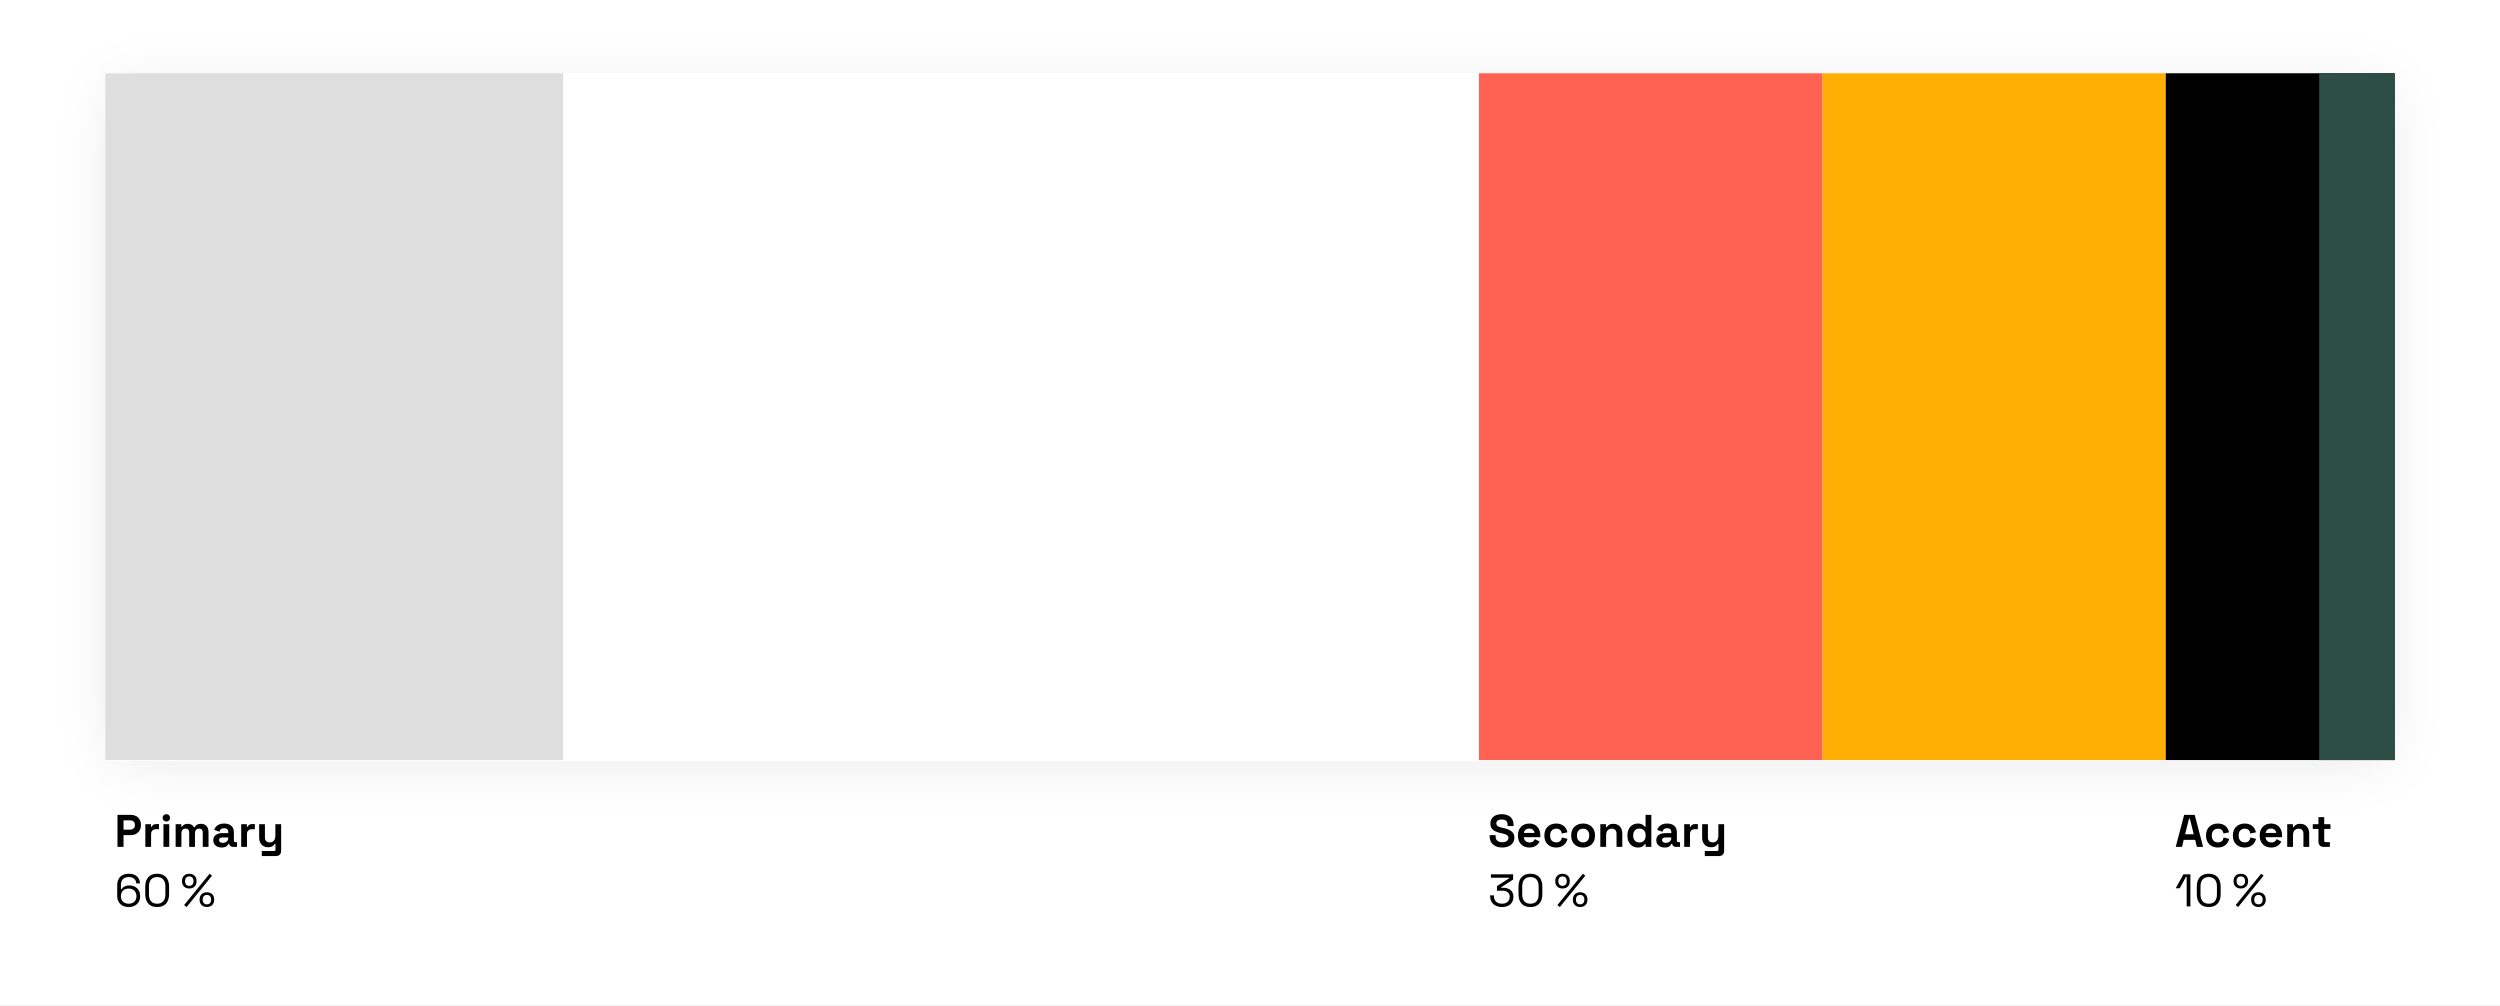
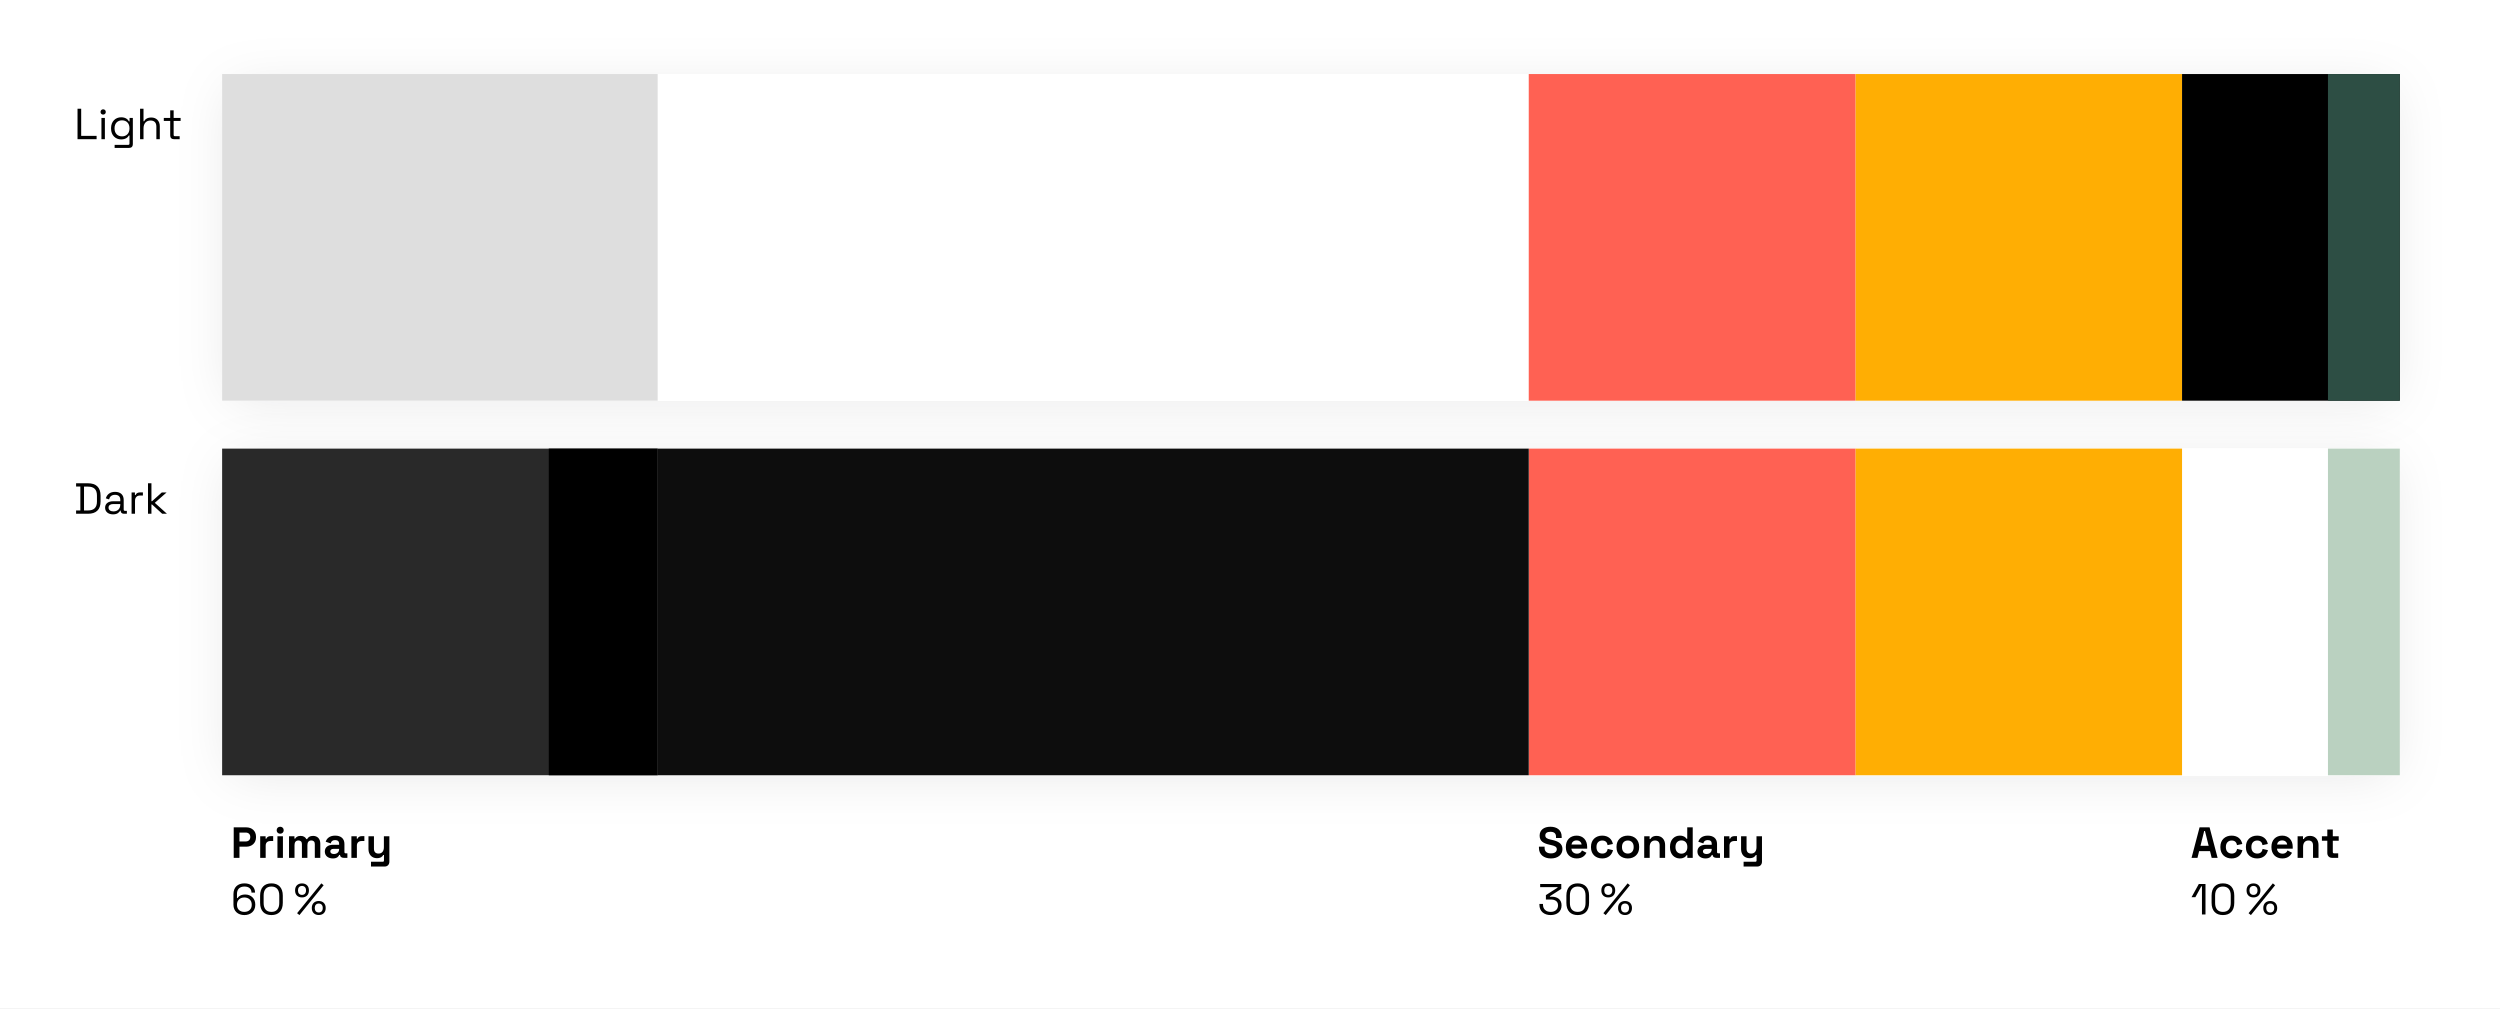
- <svg xmlns="http://www.w3.org/2000/svg" width="1092" height="439" fill="none">
-   <path fill="#fff" d="M0 0h1092v439H0z" />
+ <svg xmlns="http://www.w3.org/2000/svg" width="1148" height="463" fill="none">
+   <path fill="#fff" d="M0 0h1148v463H0z" />
  <g filter="url(#a)">
-     <path fill="#fff" d="M46 32h1000v300H46z" />
+     <path fill="#fff" d="M102 34h1000v150H102z" />
  </g>
-   <path fill="#FFAE03" d="M946 32v300H796V32z" />
-   <path fill="#FF6153" d="M796 32v300H646V32z" />
-   <path fill="#DEDEDE" d="M46 32h200v300H46z" />
-   <path fill="#000" d="M946 32h100v300H946z" />
-   <path fill="#2D4E44" d="M1046 32v300h-33V32z" />
+   <g filter="url(#b)">
+     <path fill="#fff" d="M102 206h1000v150H102z" />
+   </g>
+   <path fill="#FFAE03" d="M1002 34v150H852V34zM1002 206v150H852V206z" />
+   <path fill="#FF6153" d="M852 34v150H702V34zM852 206v150H702V206z" />
+   <path fill="#DEDEDE" d="M102 34h200v150H102z" />
+   <path fill="#292929" d="M102 206h200v150H102z" />
+   <path fill="#000" d="M1002 34h100v150h-100zM252 206h50v150h-50z" />
+   <path fill="#0D0D0D" d="M302 206h400v150H302z" />
+   <path fill="#2D4E44" d="M1102 34v150h-33V34z" />
+   <path fill="#BAD1C0" d="M1102 206v150h-33V206z" />
  <text xml:space="preserve" fill="#000" font-family="'Space Grotesk'" font-size="20" font-weight="bold" letter-spacing="0em" style="white-space:pre">
-     <tspan x="111.875" y="369.92"> +     <tspan x="167.875" y="393.92"> </tspan>
  </text>
-   <path d="M56.2 396.2c2.88 0 5.02-1.8 5.02-4.64v-.24c0-2.8-2.06-4.56-4.58-4.56-2 0-3.06.82-3.54 1.62h-.28v-1.94c0-2.08 1.24-3.34 3.44-3.34 2.14 0 3.22 1.14 3.22 2.78h1.64c0-2.46-1.76-4.24-4.86-4.24-3.12 0-5.06 1.82-5.06 4.96v4.88c0 2.92 2.1 4.72 5 4.72m0-1.46c-2.02 0-3.38-1.22-3.38-3.2v-.16c0-1.98 1.38-3.26 3.38-3.26s3.4 1.28 3.4 3.26v.16c0 1.98-1.38 3.2-3.4 3.2m12.44 1.46c3.2 0 5.22-1.88 5.22-5.64v-3.28c0-3.72-2.02-5.64-5.22-5.64-3.18 0-5.2 1.92-5.2 5.64v3.28c0 3.76 2.02 5.64 5.2 5.64m0-1.46c-2.38 0-3.58-1.5-3.58-4.1v-3.46c0-2.56 1.24-4.08 3.58-4.08s3.6 1.5 3.6 4.08v3.46c0 2.58-1.2 4.1-3.6 4.1m12.86 1.46 11.12-13.7-1.06-.86-11.14 13.7zm1.18-8.1c1.92 0 3.18-1.22 3.18-3.16v-.12c0-1.94-1.26-3.16-3.18-3.16-1.94 0-3.18 1.22-3.18 3.16v.12c0 1.94 1.24 3.16 3.18 3.16m0-1.16c-1.14 0-1.84-.78-1.84-1.94v-.24c0-1.16.7-1.94 1.84-1.94 1.12 0 1.84.78 1.84 1.94v.24c0 1.16-.72 1.94-1.84 1.94m7.7 9.24c1.92 0 3.18-1.22 3.18-3.16v-.12c0-1.94-1.28-3.16-3.18-3.16-1.94 0-3.2 1.22-3.2 3.16v.12c0 1.94 1.26 3.16 3.2 3.16m0-1.16c-1.14 0-1.84-.78-1.84-1.94v-.24c0-1.16.7-1.94 1.84-1.94 1.12 0 1.82.78 1.82 1.94v.24c0 1.16-.7 1.94-1.82 1.94" aria-label="60 %" style="font-size:20px;font-family:&quot;Space Grotesk&quot;;letter-spacing:0;white-space:pre;fill:#000" />
-   <path d="M51.32 369.92h2.64v-5.12h3.12c2.56 0 4.48-1.68 4.48-4.3v-.28c0-2.62-1.84-4.3-4.48-4.3h-5.76zm2.64-7.52v-4.08h2.86c1.26 0 2.1.74 2.1 1.94v.2c0 1.2-.86 1.94-2.1 1.94zm9.52 7.52H66v-5.64c0-1.4.92-2.08 2.2-2.08h1.24v-2.24h-1.2c-.92 0-1.64.36-1.92 1.16h-.36V360h-2.48zm9.18-11.08c.92 0 1.62-.64 1.62-1.6s-.7-1.6-1.62-1.6-1.62.64-1.62 1.6.7 1.6 1.62 1.6m-1.26 11.08h2.52V360H71.4Zm5.32 0h2.52v-5.86c0-1.36.64-2.12 1.8-2.12 1 0 1.6.56 1.6 1.64v6.34h2.52v-5.86c0-1.36.64-2.12 1.8-2.12 1 0 1.6.56 1.6 1.64v6.34h2.52v-6.52c0-2.4-1.48-3.56-3.32-3.56-1.52 0-2.28.64-2.72 1.48h-.36c-.46-.88-1.26-1.48-2.68-1.48-1.32 0-2.1.58-2.44 1.24h-.36V360h-2.48zm20.16.28c2.08 0 2.7-1.12 2.88-1.62h.38v.02c0 .8.72 1.32 1.7 1.32h1.68v-2.08h-.8c-.36 0-.56-.2-.56-.6v-3.7c0-2.48-1.64-3.82-4.24-3.82-2.58 0-3.88 1.3-4.36 2.8l2.32.78c.18-.9.74-1.54 2-1.54 1.28 0 1.84.68 1.84 1.6v.56H97c-2.24 0-3.84 1.06-3.84 3.1s1.6 3.18 3.72 3.18m.44-2.04c-1.08 0-1.64-.5-1.64-1.22s.56-1.14 1.5-1.14h2.54v.2c0 1.32-1 2.16-2.4 2.16m8.04 1.76h2.52v-5.64c0-1.4.92-2.08 2.2-2.08h1.24v-2.24h-1.2c-.92 0-1.64.36-1.92 1.16h-.36V360h-2.48zm9 4h6.24c1.32 0 2.2-.88 2.2-2.24V360h-2.52v5.04c0 1.84-.9 2.92-2.44 2.92-1.36 0-2.12-.74-2.12-2.24V360h-2.52v5.92c0 2.46 1.54 4.16 3.86 4.16 1.78 0 2.58-.78 2.9-1.46h.36v2.5c0 .4-.2.6-.56.6h-5.4z" aria-label="Primary" style="font-weight:700;font-size:20px;font-family:&quot;Space Grotesk&quot;;letter-spacing:0;white-space:pre;fill:#000" />
+   <path d="M112.2 420.2c2.88 0 5.02-1.8 5.02-4.64v-.24c0-2.8-2.06-4.56-4.58-4.56-2 0-3.06.82-3.54 1.62h-.28v-1.94c0-2.08 1.24-3.34 3.44-3.34 2.14 0 3.22 1.14 3.22 2.78h1.64c0-2.46-1.76-4.24-4.86-4.24-3.12 0-5.06 1.82-5.06 4.96v4.88c0 2.92 2.1 4.72 5 4.72m0-1.46c-2.02 0-3.38-1.22-3.38-3.2v-.16c0-1.98 1.38-3.26 3.38-3.26s3.4 1.28 3.4 3.26v.16c0 1.98-1.38 3.2-3.4 3.2m12.44 1.46c3.2 0 5.22-1.88 5.22-5.64v-3.28c0-3.72-2.02-5.64-5.22-5.64-3.18 0-5.2 1.92-5.2 5.64v3.28c0 3.76 2.02 5.64 5.2 5.64m0-1.46c-2.38 0-3.58-1.5-3.58-4.1v-3.46c0-2.56 1.24-4.08 3.58-4.08s3.6 1.5 3.6 4.08v3.46c0 2.58-1.2 4.1-3.6 4.1m12.86 1.46 11.12-13.7-1.06-.86-11.14 13.7zm1.18-8.1c1.92 0 3.18-1.22 3.18-3.16v-.12c0-1.94-1.26-3.16-3.18-3.16-1.94 0-3.18 1.22-3.18 3.16v.12c0 1.94 1.24 3.16 3.18 3.16m0-1.16c-1.14 0-1.84-.78-1.84-1.94v-.24c0-1.16.7-1.94 1.84-1.94 1.12 0 1.84.78 1.84 1.94v.24c0 1.16-.72 1.94-1.84 1.94m7.7 9.24c1.92 0 3.18-1.22 3.18-3.16v-.12c0-1.94-1.28-3.16-3.18-3.16-1.94 0-3.2 1.22-3.2 3.16v.12c0 1.94 1.26 3.16 3.2 3.16m0-1.16c-1.14 0-1.84-.78-1.84-1.94v-.24c0-1.16.7-1.94 1.84-1.94 1.12 0 1.82.78 1.82 1.94v.24c0 1.16-.7 1.94-1.82 1.94" aria-label="60 %" style="font-size:20px;font-family:&quot;Space Grotesk&quot;;letter-spacing:0;white-space:pre;fill:#000" />
+   <path d="M107.32 393.92h2.64v-5.12h3.12c2.56 0 4.48-1.68 4.48-4.3v-.28c0-2.62-1.84-4.3-4.48-4.3h-5.76zm2.64-7.52v-4.08h2.86c1.26 0 2.1.74 2.1 1.94v.2c0 1.2-.86 1.94-2.1 1.94zm9.52 7.52H122v-5.64c0-1.4.92-2.08 2.2-2.08h1.24v-2.24h-1.2c-.92 0-1.64.36-1.92 1.16h-.36V384h-2.48zm9.18-11.08c.92 0 1.62-.64 1.62-1.6s-.7-1.6-1.62-1.6-1.62.64-1.62 1.6.7 1.6 1.62 1.6m-1.26 11.08h2.52V384h-2.52zm5.32 0h2.52v-5.86c0-1.36.64-2.12 1.8-2.12 1 0 1.6.56 1.6 1.64v6.34h2.52v-5.86c0-1.36.64-2.12 1.8-2.12 1 0 1.6.56 1.6 1.64v6.34h2.52v-6.52c0-2.4-1.48-3.56-3.32-3.56-1.52 0-2.28.64-2.72 1.48h-.36c-.46-.88-1.26-1.48-2.68-1.48-1.32 0-2.1.58-2.44 1.24h-.36V384h-2.48zm20.16.28c2.08 0 2.7-1.12 2.88-1.62h.38v.02c0 .8.72 1.32 1.7 1.32h1.68v-2.08h-.8c-.36 0-.56-.2-.56-.6v-3.7c0-2.48-1.64-3.82-4.24-3.82-2.58 0-3.88 1.3-4.36 2.8l2.32.78c.18-.9.74-1.54 2-1.54 1.28 0 1.84.68 1.84 1.6v.56H153c-2.24 0-3.84 1.06-3.84 3.1s1.6 3.18 3.72 3.18m.44-2.04c-1.08 0-1.64-.5-1.64-1.22s.56-1.14 1.5-1.14h2.54v.2c0 1.32-1 2.16-2.4 2.16m8.04 1.76h2.52v-5.64c0-1.4.92-2.08 2.2-2.08h1.24v-2.24h-1.2c-.92 0-1.64.36-1.92 1.16h-.36V384h-2.48zm9 4h6.24c1.32 0 2.2-.88 2.2-2.24V384h-2.52v5.04c0 1.84-.9 2.92-2.44 2.92-1.36 0-2.12-.74-2.12-2.24V384h-2.52v5.92c0 2.46 1.54 4.16 3.86 4.16 1.78 0 2.58-.78 2.9-1.46h.36v2.5c0 .4-.2.6-.56.6h-5.4z" aria-label="Primary" style="font-weight:700;font-size:20px;font-family:&quot;Space Grotesk&quot;;letter-spacing:0;white-space:pre;fill:#000" />
  <text xml:space="preserve" fill="#000" font-family="'Space Grotesk'" font-size="20" font-weight="bold" letter-spacing="0em" style="white-space:pre">
-     <tspan x="742.207" y="369.92"> +     <tspan x="798.207" y="393.92"> </tspan>
  </text>
-   <path d="M656.06 396.2c3.02 0 5-1.72 5-4.36v-.22c0-2.56-1.98-3.84-4.34-3.84h-1v-.24l5.22-3.36v-2.26h-9.7v1.46h7.98v.24l-5.34 3.42v2.02h2.28c1.82 0 3.28.78 3.28 2.6v.16c0 1.68-1.26 2.92-3.38 2.92s-3.52-1.26-3.52-3.3v-.36h-1.64v.38c0 3 2.16 4.74 5.16 4.74m12.42 0c3.2 0 5.22-1.88 5.22-5.64v-3.28c0-3.72-2.02-5.64-5.22-5.64-3.18 0-5.2 1.92-5.2 5.64v3.28c0 3.76 2.02 5.64 5.2 5.64m0-1.46c-2.38 0-3.58-1.5-3.58-4.1v-3.46c0-2.56 1.24-4.08 3.58-4.08s3.6 1.5 3.6 4.08v3.46c0 2.58-1.2 4.1-3.6 4.1m12.86 1.46 11.12-13.7-1.06-.86-11.14 13.7zm1.18-8.1c1.92 0 3.18-1.22 3.18-3.16v-.12c0-1.94-1.26-3.16-3.18-3.16-1.94 0-3.18 1.22-3.18 3.16v.12c0 1.94 1.24 3.16 3.18 3.16m0-1.16c-1.14 0-1.84-.78-1.84-1.94v-.24c0-1.16.7-1.94 1.84-1.94 1.12 0 1.84.78 1.84 1.94v.24c0 1.16-.72 1.94-1.84 1.94m7.7 9.24c1.92 0 3.18-1.22 3.18-3.16v-.12c0-1.94-1.28-3.16-3.18-3.16-1.94 0-3.2 1.22-3.2 3.16v.12c0 1.94 1.26 3.16 3.2 3.16m0-1.16c-1.14 0-1.84-.78-1.84-1.94v-.24c0-1.16.7-1.94 1.84-1.94 1.12 0 1.82.78 1.82 1.94v.24c0 1.16-.7 1.94-1.82 1.94" aria-label="30 %" style="font-size:20px;font-family:&quot;Space Grotesk&quot;;letter-spacing:0;white-space:pre;fill:#000" />
-   <path d="M656.18 370.2c3.24 0 5.3-1.76 5.3-4.32s-1.98-3.6-4.96-4.24l-.46-.1c-1.68-.36-2.46-.86-2.46-1.9s.74-1.68 2.34-1.68 2.58.64 2.58 2.24v.6h2.6v-.6c0-3.04-2.18-4.56-5.18-4.56s-4.94 1.52-4.94 4.08 1.7 3.54 4.6 4.18l.46.1c1.8.4 2.82.8 2.82 1.96 0 1.12-.9 1.92-2.7 1.92s-2.9-.84-2.9-2.52v-.56h-2.6v.56c0 3.04 2.26 4.84 5.5 4.84m11.86 0c2.72 0 3.9-1.54 4.46-2.6l-2.06-1.08c-.34.76-.92 1.48-2.32 1.48s-2.46-.94-2.52-2.3h7.22v-.86c0-3.04-1.9-5.12-4.82-5.12-2.96 0-4.96 2-4.96 5.12v.24c0 3.12 2.02 5.12 5 5.12m-2.42-6.38c.18-1.14 1-1.9 2.36-1.9 1.3 0 2.16.76 2.28 1.9zm14.1 6.38c2.84 0 4.46-1.66 4.98-3.8l-2.44-.58c-.22 1.28-.96 2.14-2.48 2.14s-2.68-1.02-2.68-2.9v-.2c0-1.88 1.16-2.9 2.68-2.9s2.26.92 2.42 2.12l2.44-.52c-.42-2.2-2.08-3.84-4.92-3.84-2.88 0-5.14 1.86-5.14 5.1v.28c0 3.24 2.26 5.1 5.14 5.1m11.78 0c2.96 0 5.2-1.88 5.2-5.08v-.32c0-3.2-2.24-5.08-5.2-5.08s-5.2 1.88-5.2 5.08v.32c0 3.2 2.24 5.08 5.2 5.08m0-2.24c-1.54 0-2.68-1.04-2.68-2.9v-.2c0-1.86 1.12-2.9 2.68-2.9s2.68 1.04 2.68 2.9v.2c0 1.86-1.14 2.9-2.68 2.9m7.52 1.96h2.52v-5.04c0-1.84.9-2.92 2.44-2.92 1.36 0 2.12.74 2.12 2.24v5.72h2.52V364c0-2.46-1.54-4.16-3.86-4.16-1.78 0-2.58.78-2.9 1.46h-.36V360h-2.48zm16.32.28c1.8 0 2.66-.72 3.12-1.48h.36v1.2h2.48v-14h-2.52v5.22h-.36c-.42-.7-1.28-1.42-3.08-1.42-2.4 0-4.48 1.84-4.48 5.08v.32c0 3.24 2.1 5.08 4.48 5.08m.76-2.2c-1.54 0-2.72-1.02-2.72-2.94v-.2c0-1.92 1.16-2.94 2.72-2.94s2.72 1.02 2.72 2.94v.2c0 1.92-1.18 2.94-2.72 2.94m11.08 2.2c2.08 0 2.7-1.12 2.88-1.62h.38v.02c0 .8.72 1.32 1.7 1.32h1.68v-2.08h-.8c-.36 0-.56-.2-.56-.6v-3.7c0-2.48-1.64-3.82-4.24-3.82-2.58 0-3.88 1.3-4.36 2.8l2.32.78c.18-.9.74-1.54 2-1.54 1.28 0 1.84.68 1.84 1.6v.56h-2.72c-2.24 0-3.84 1.06-3.84 3.1s1.6 3.18 3.72 3.18m.44-2.04c-1.08 0-1.64-.5-1.64-1.22s.56-1.14 1.5-1.14h2.54v.2c0 1.32-1 2.16-2.4 2.16m8.04 1.76h2.52v-5.64c0-1.4.92-2.08 2.2-2.08h1.24v-2.24h-1.2c-.92 0-1.64.36-1.92 1.16h-.36V360h-2.48zm9 4h6.24c1.32 0 2.2-.88 2.2-2.24V360h-2.52v5.04c0 1.84-.9 2.92-2.44 2.92-1.36 0-2.12-.74-2.12-2.24V360h-2.52v5.92c0 2.46 1.54 4.16 3.86 4.16 1.78 0 2.58-.78 2.9-1.46h.36v2.5c0 .4-.2.6-.56.6h-5.4z" aria-label="Secondary" style="font-weight:700;font-size:20px;font-family:&quot;Space Grotesk&quot;;letter-spacing:0;white-space:pre;fill:#000" />
-   <path d="M955.14 395.92h1.62v-14h-3.06l-3.34 6.06h1.76l2.72-4.98h.3zm9.62.28c3.2 0 5.22-1.88 5.22-5.64v-3.28c0-3.72-2.02-5.64-5.22-5.64-3.18 0-5.2 1.92-5.2 5.64v3.28c0 3.76 2.02 5.64 5.2 5.64m0-1.46c-2.38 0-3.58-1.5-3.58-4.1v-3.46c0-2.56 1.24-4.08 3.58-4.08s3.6 1.5 3.6 4.08v3.46c0 2.58-1.2 4.1-3.6 4.1m12.86 1.46 11.12-13.7-1.06-.86-11.14 13.7zm1.18-8.1c1.92 0 3.18-1.22 3.18-3.16v-.12c0-1.94-1.26-3.16-3.18-3.16-1.94 0-3.18 1.22-3.18 3.16v.12c0 1.94 1.24 3.16 3.18 3.16m0-1.16c-1.14 0-1.84-.78-1.84-1.94v-.24c0-1.16.7-1.94 1.84-1.94 1.12 0 1.84.78 1.84 1.94v.24c0 1.16-.72 1.94-1.84 1.94m7.7 9.24c1.92 0 3.18-1.22 3.18-3.16v-.12c0-1.94-1.28-3.16-3.18-3.16-1.94 0-3.2 1.22-3.2 3.16v.12c0 1.94 1.26 3.16 3.2 3.16m0-1.16c-1.14 0-1.84-.78-1.84-1.94v-.24c0-1.16.7-1.94 1.84-1.94 1.12 0 1.82.78 1.82 1.94v.24c0 1.16-.7 1.94-1.82 1.94" aria-label="10 %" style="font-size:20px;font-family:&quot;Space Grotesk&quot;;letter-spacing:0;white-space:pre;fill:#000" />
-   <path d="M950.36 369.92h2.72l.76-3.08h5l.76 3.08h2.72l-3.68-14h-4.6zm4.1-5.52 1.7-6.82h.36l1.7 6.82zm14.28 5.8c2.84 0 4.46-1.66 4.98-3.8l-2.44-.58c-.22 1.28-.96 2.14-2.48 2.14s-2.68-1.02-2.68-2.9v-.2c0-1.88 1.16-2.9 2.68-2.9s2.26.92 2.42 2.12l2.44-.52c-.42-2.2-2.08-3.84-4.92-3.84-2.88 0-5.14 1.86-5.14 5.1v.28c0 3.24 2.26 5.1 5.14 5.1m11.72 0c2.84 0 4.46-1.66 4.98-3.8l-2.44-.58c-.22 1.28-.96 2.14-2.48 2.14s-2.68-1.02-2.68-2.9v-.2c0-1.88 1.16-2.9 2.68-2.9s2.26.92 2.42 2.12l2.44-.52c-.42-2.2-2.08-3.84-4.92-3.84-2.88 0-5.14 1.86-5.14 5.1v.28c0 3.24 2.26 5.1 5.14 5.1m11.58 0c2.72 0 3.9-1.54 4.46-2.6l-2.06-1.08c-.34.76-.92 1.48-2.32 1.48s-2.46-.94-2.52-2.3h7.22v-.86c0-3.04-1.9-5.12-4.82-5.12-2.96 0-4.96 2-4.96 5.12v.24c0 3.12 2.02 5.12 5 5.12m-2.42-6.38c.18-1.14 1-1.9 2.36-1.9 1.3 0 2.16.76 2.28 1.9zm9.44 6.1h2.52v-5.04c0-1.84.9-2.92 2.44-2.92 1.36 0 2.12.74 2.12 2.24v5.72h2.52V364c0-2.46-1.54-4.16-3.86-4.16-1.78 0-2.58.78-2.9 1.46h-.36V360h-2.48zm15.84 0h2.8v-2.08h-1.92c-.36 0-.56-.2-.56-.6v-5.16h2.72V360h-2.72v-3.08h-2.52V360h-2.48v2.08h2.48v5.6c0 1.36.88 2.24 2.2 2.24" aria-label="Accent" style="font-weight:700;font-size:20px;font-family:&quot;Space Grotesk&quot;;letter-spacing:0;white-space:pre;fill:#000" />
+   <path d="M712.06 420.2c3.02 0 5-1.72 5-4.36v-.22c0-2.56-1.98-3.84-4.34-3.84h-1v-.24l5.22-3.36v-2.26h-9.7v1.46h7.98v.24l-5.34 3.42v2.02h2.28c1.82 0 3.28.78 3.28 2.6v.16c0 1.68-1.26 2.92-3.38 2.92s-3.52-1.26-3.52-3.3v-.36h-1.64v.38c0 3 2.16 4.74 5.16 4.74m12.42 0c3.2 0 5.22-1.88 5.22-5.64v-3.28c0-3.72-2.02-5.64-5.22-5.64-3.18 0-5.2 1.92-5.2 5.64v3.28c0 3.76 2.02 5.64 5.2 5.64m0-1.46c-2.38 0-3.58-1.5-3.58-4.1v-3.46c0-2.56 1.24-4.08 3.58-4.08s3.6 1.5 3.6 4.08v3.46c0 2.58-1.2 4.1-3.6 4.1m12.86 1.46 11.12-13.7-1.06-.86-11.14 13.7zm1.18-8.1c1.92 0 3.18-1.22 3.18-3.16v-.12c0-1.94-1.26-3.16-3.18-3.16-1.94 0-3.18 1.22-3.18 3.16v.12c0 1.94 1.24 3.16 3.18 3.16m0-1.16c-1.14 0-1.84-.78-1.84-1.94v-.24c0-1.16.7-1.94 1.84-1.94 1.12 0 1.84.78 1.84 1.94v.24c0 1.16-.72 1.94-1.84 1.94m7.7 9.24c1.92 0 3.18-1.22 3.18-3.16v-.12c0-1.94-1.28-3.16-3.18-3.16-1.94 0-3.2 1.22-3.2 3.16v.12c0 1.94 1.26 3.16 3.2 3.16m0-1.16c-1.14 0-1.84-.78-1.84-1.94v-.24c0-1.16.7-1.94 1.84-1.94 1.12 0 1.82.78 1.82 1.94v.24c0 1.16-.7 1.94-1.82 1.94" aria-label="30 %" style="font-size:20px;font-family:&quot;Space Grotesk&quot;;letter-spacing:0;white-space:pre;fill:#000" />
+   <path d="M712.18 394.2c3.24 0 5.3-1.76 5.3-4.32s-1.98-3.6-4.96-4.24l-.46-.1c-1.68-.36-2.46-.86-2.46-1.9s.74-1.68 2.34-1.68 2.58.64 2.58 2.24v.6h2.6v-.6c0-3.04-2.18-4.56-5.18-4.56s-4.94 1.52-4.94 4.08 1.7 3.54 4.6 4.18l.46.1c1.8.4 2.82.8 2.82 1.96 0 1.12-.9 1.92-2.7 1.92s-2.9-.84-2.9-2.52v-.56h-2.6v.56c0 3.04 2.26 4.84 5.5 4.84m11.86 0c2.72 0 3.9-1.54 4.46-2.6l-2.06-1.08c-.34.76-.92 1.48-2.32 1.48s-2.46-.94-2.52-2.3h7.22v-.86c0-3.04-1.9-5.12-4.82-5.12-2.96 0-4.96 2-4.96 5.12v.24c0 3.12 2.02 5.12 5 5.12m-2.42-6.38c.18-1.14 1-1.9 2.36-1.9 1.3 0 2.16.76 2.28 1.9zm14.1 6.38c2.84 0 4.46-1.66 4.98-3.8l-2.44-.58c-.22 1.28-.96 2.14-2.48 2.14s-2.68-1.02-2.68-2.9v-.2c0-1.88 1.16-2.9 2.68-2.9s2.26.92 2.42 2.12l2.44-.52c-.42-2.2-2.08-3.84-4.92-3.84-2.88 0-5.14 1.86-5.14 5.1v.28c0 3.24 2.26 5.1 5.14 5.1m11.78 0c2.96 0 5.2-1.88 5.2-5.08v-.32c0-3.2-2.24-5.08-5.2-5.08s-5.2 1.88-5.2 5.08v.32c0 3.2 2.24 5.08 5.2 5.08m0-2.24c-1.54 0-2.68-1.04-2.68-2.9v-.2c0-1.86 1.12-2.9 2.68-2.9s2.68 1.04 2.68 2.9v.2c0 1.86-1.14 2.9-2.68 2.9m7.52 1.96h2.52v-5.04c0-1.84.9-2.92 2.44-2.92 1.36 0 2.12.74 2.12 2.24v5.72h2.52V388c0-2.46-1.54-4.16-3.86-4.16-1.78 0-2.58.78-2.9 1.46h-.36V384h-2.48zm16.32.28c1.8 0 2.66-.72 3.12-1.48h.36v1.2h2.48v-14h-2.52v5.22h-.36c-.42-.7-1.28-1.42-3.08-1.42-2.4 0-4.48 1.84-4.48 5.08v.32c0 3.24 2.1 5.08 4.48 5.08m.76-2.2c-1.54 0-2.72-1.02-2.72-2.94v-.2c0-1.92 1.16-2.94 2.72-2.94s2.72 1.02 2.72 2.94v.2c0 1.92-1.18 2.94-2.72 2.94m11.08 2.2c2.08 0 2.7-1.12 2.88-1.62h.38v.02c0 .8.72 1.32 1.7 1.32h1.68v-2.08h-.8c-.36 0-.56-.2-.56-.6v-3.7c0-2.48-1.64-3.82-4.24-3.82-2.58 0-3.88 1.3-4.36 2.8l2.32.78c.18-.9.74-1.54 2-1.54 1.28 0 1.84.68 1.84 1.6v.56h-2.72c-2.24 0-3.84 1.06-3.84 3.1s1.6 3.18 3.72 3.18m.44-2.04c-1.08 0-1.64-.5-1.64-1.22s.56-1.14 1.5-1.14h2.54v.2c0 1.32-1 2.16-2.4 2.16m8.04 1.76h2.52v-5.64c0-1.4.92-2.08 2.2-2.08h1.24v-2.24h-1.2c-.92 0-1.64.36-1.92 1.16h-.36V384h-2.48zm9 4h6.24c1.32 0 2.2-.88 2.2-2.24V384h-2.52v5.04c0 1.84-.9 2.92-2.44 2.92-1.36 0-2.12-.74-2.12-2.24V384h-2.52v5.92c0 2.46 1.54 4.16 3.86 4.16 1.78 0 2.58-.78 2.9-1.46h.36v2.5c0 .4-.2.6-.56.6h-5.4z" aria-label="Secondary" style="font-weight:700;font-size:20px;font-family:&quot;Space Grotesk&quot;;letter-spacing:0;white-space:pre;fill:#000" />
+   <path d="M1011.14 419.92h1.62v-14h-3.06l-3.34 6.06h1.76l2.72-4.98h.3zm9.62.28c3.2 0 5.22-1.88 5.22-5.64v-3.28c0-3.72-2.02-5.64-5.22-5.64-3.18 0-5.2 1.92-5.2 5.64v3.28c0 3.76 2.02 5.64 5.2 5.64m0-1.46c-2.38 0-3.58-1.5-3.58-4.1v-3.46c0-2.56 1.24-4.08 3.58-4.08s3.6 1.5 3.6 4.08v3.46c0 2.58-1.2 4.1-3.6 4.1m12.86 1.46 11.12-13.7-1.06-.86-11.14 13.7zm1.18-8.1c1.92 0 3.18-1.22 3.18-3.16v-.12c0-1.94-1.26-3.16-3.18-3.16-1.94 0-3.18 1.22-3.18 3.16v.12c0 1.94 1.24 3.16 3.18 3.16m0-1.16c-1.14 0-1.84-.78-1.84-1.94v-.24c0-1.16.7-1.94 1.84-1.94 1.12 0 1.84.78 1.84 1.94v.24c0 1.16-.72 1.94-1.84 1.94m7.7 9.24c1.92 0 3.18-1.22 3.18-3.16v-.12c0-1.94-1.28-3.16-3.18-3.16-1.94 0-3.2 1.22-3.2 3.16v.12c0 1.94 1.26 3.16 3.2 3.16m0-1.16c-1.14 0-1.84-.78-1.84-1.94v-.24c0-1.16.7-1.94 1.84-1.94 1.12 0 1.82.78 1.82 1.94v.24c0 1.16-.7 1.94-1.82 1.94" aria-label="10 %" style="font-size:20px;font-family:&quot;Space Grotesk&quot;;letter-spacing:0;white-space:pre;fill:#000" />
+   <path d="M1006.36 393.92h2.72l.76-3.08h5l.76 3.08h2.72l-3.68-14h-4.6zm4.1-5.52 1.7-6.82h.36l1.7 6.82zm14.28 5.8c2.84 0 4.46-1.66 4.98-3.8l-2.44-.58c-.22 1.28-.96 2.14-2.48 2.14s-2.68-1.02-2.68-2.9v-.2c0-1.88 1.16-2.9 2.68-2.9s2.26.92 2.42 2.12l2.44-.52c-.42-2.2-2.08-3.84-4.92-3.84-2.88 0-5.14 1.86-5.14 5.1v.28c0 3.24 2.26 5.1 5.14 5.1m11.72 0c2.84 0 4.46-1.66 4.98-3.8l-2.44-.58c-.22 1.28-.96 2.14-2.48 2.14s-2.68-1.02-2.68-2.9v-.2c0-1.88 1.16-2.9 2.68-2.9s2.26.92 2.42 2.12l2.44-.52c-.42-2.2-2.08-3.84-4.92-3.84-2.88 0-5.14 1.86-5.14 5.1v.28c0 3.24 2.26 5.1 5.14 5.1m11.58 0c2.72 0 3.9-1.54 4.46-2.6l-2.06-1.08c-.34.76-.92 1.48-2.32 1.48s-2.46-.94-2.52-2.3h7.22v-.86c0-3.04-1.9-5.12-4.82-5.12-2.96 0-4.96 2-4.96 5.12v.24c0 3.12 2.02 5.12 5 5.12m-2.42-6.38c.18-1.14 1-1.9 2.36-1.9 1.3 0 2.16.76 2.28 1.9zm9.44 6.1h2.52v-5.04c0-1.84.9-2.92 2.44-2.92 1.36 0 2.12.74 2.12 2.24v5.72h2.52V388c0-2.46-1.54-4.16-3.86-4.16-1.78 0-2.58.78-2.9 1.46h-.36V384h-2.48zm15.84 0h2.8v-2.08h-1.92c-.36 0-.56-.2-.56-.6v-5.16h2.72V384h-2.72v-3.08h-2.52V384h-2.48v2.08h2.48v5.6c0 1.36.88 2.24 2.2 2.24" aria-label="Accent" style="font-weight:700;font-size:20px;font-family:&quot;Space Grotesk&quot;;letter-spacing:0;white-space:pre;fill:#000" />
+   <path d="M35.6 63.92h8.76V62.4h-7.08V49.92H35.6Zm11.76-11.3c.7 0 1.22-.5 1.22-1.2 0-.72-.52-1.22-1.22-1.22-.68 0-1.2.5-1.2 1.22 0 .7.52 1.2 1.2 1.2m-.78 11.3h1.58v-9.78h-1.58zM51 59.08c0 3.06 2.06 4.94 4.62 4.94 2.06 0 3.08-.94 3.56-1.82h.28v3.72q0 .6-.6.6h-6.22v1.4h6.64c1.12 0 1.72-.66 1.72-1.72V54.14h-1.5v1.62h-.28c-.52-.96-1.54-1.9-3.6-1.9-2.56 0-4.62 1.88-4.62 4.94zm5.04 3.54c-2.02 0-3.44-1.34-3.44-3.6v-.16c0-2.26 1.42-3.6 3.44-3.6s3.42 1.34 3.42 3.6v.16c0 2.26-1.42 3.6-3.42 3.6m8.28 1.3h1.58V59c0-2.42 1.32-3.66 3.2-3.66 1.64 0 2.7.84 2.7 2.78v5.8h1.58V58c0-2.62-1.72-4.04-3.88-4.04-1.98 0-2.9.88-3.32 1.74h-.28v-5.78h-1.58zm15.58 0h2.6v-1.38h-2.18c-.42 0-.58-.2-.58-.6v-6.42h3.2v-1.38h-3.2v-3.48h-1.58v3.48h-2.94v1.38h2.94v6.68c0 1.06.62 1.72 1.74 1.72" aria-label="Light" style="font-size:20px;font-family:&quot;Space Grotesk&quot;;letter-spacing:0;white-space:pre;fill:#000" />
+   <path d="M34.94 235.92h5.46c3.68 0 5.78-1.82 5.78-5.7v-2.6c0-3.86-2.1-5.7-5.78-5.7h-5.46v1.5h1.96v11h-1.96zm3.64-1.52v-10.94h1.82c2.7 0 4.12 1.26 4.12 4.1v2.74c0 2.82-1.42 4.1-4.12 4.1zm13.34 1.8c2.02 0 2.84-.96 3.26-1.74h.24v.1c0 .84.58 1.36 1.46 1.36h1.38v-1.34h-.9c-.36 0-.56-.2-.56-.6v-4.42c0-2.34-1.48-3.7-3.96-3.7-2.46 0-3.78 1.34-4.24 2.98l1.48.48c.3-1.26 1.16-2.1 2.74-2.1 1.62 0 2.42.86 2.42 2.24v.72h-3.3c-2.1 0-3.68.98-3.68 2.96 0 1.96 1.58 3.06 3.66 3.06m.18-1.36c-1.36 0-2.26-.64-2.26-1.74s.9-1.64 2.16-1.64h3.24v.22c0 2-1.26 3.16-3.14 3.16m8.32 1.08H62v-5.96c0-1.64.94-2.42 2.36-2.42h1.26v-1.44h-1.16c-1.18 0-1.88.38-2.22 1.24h-.28v-1.2h-1.54zm7.54 0h1.58v-4.26h.28l4.66 4.26h2.18l-5.58-5.02 5.42-4.76h-2.2l-4.48 4.02h-.28v-8.24h-1.58z" aria-label="Dark" style="font-size:20px;font-family:&quot;Space Grotesk&quot;;letter-spacing:0;white-space:pre;fill:#000" />
  <defs>
-     <filter id="a" width="1041" height="341" x="25.5" y="14.5" color-interpolation-filters="sRGB" filterUnits="userSpaceOnUse">
+     <filter id="a" width="1041" height="191" x="81.5" y="16.5" color-interpolation-filters="sRGB" filterUnits="userSpaceOnUse">
+       <feFlood flood-opacity="0" result="BackgroundImageFix" />
+       <feColorMatrix in="SourceAlpha" result="hardAlpha" values="0 0 0 0 0 0 0 0 0 0 0 0 0 0 0 0 0 0 127 0" />
+       <feMorphology in="SourceAlpha" radius="4" result="effect1_dropShadow_2021_3" />
+       <feOffset dy="3" />
+       <feGaussianBlur stdDeviation="12.25" />
+       <feComposite in2="hardAlpha" operator="out" />
+       <feColorMatrix values="0 0 0 0 0.047 0 0 0 0 0.047 0 0 0 0 0.051 0 0 0 0.1 0" />
+       <feBlend in2="BackgroundImageFix" result="effect1_dropShadow_2021_3" />
+       <feBlend in="SourceGraphic" in2="effect1_dropShadow_2021_3" result="shape" />
+     </filter>
+     <filter id="b" width="1041" height="191" x="81.5" y="188.5" color-interpolation-filters="sRGB" filterUnits="userSpaceOnUse">
      <feFlood flood-opacity="0" result="BackgroundImageFix" />
      <feColorMatrix in="SourceAlpha" result="hardAlpha" values="0 0 0 0 0 0 0 0 0 0 0 0 0 0 0 0 0 0 127 0" />
      <feMorphology in="SourceAlpha" radius="4" result="effect1_dropShadow_2021_3" />
      <feOffset dy="3" />
      <feGaussianBlur stdDeviation="12.25" />
      <feComposite in2="hardAlpha" operator="out" />
      <feColorMatrix values="0 0 0 0 0.047 0 0 0 0 0.047 0 0 0 0 0.051 0 0 0 0.1 0" />
      <feBlend in2="BackgroundImageFix" result="effect1_dropShadow_2021_3" />
      <feBlend in="SourceGraphic" in2="effect1_dropShadow_2021_3" result="shape" />
    </filter>
  </defs>
</svg>
